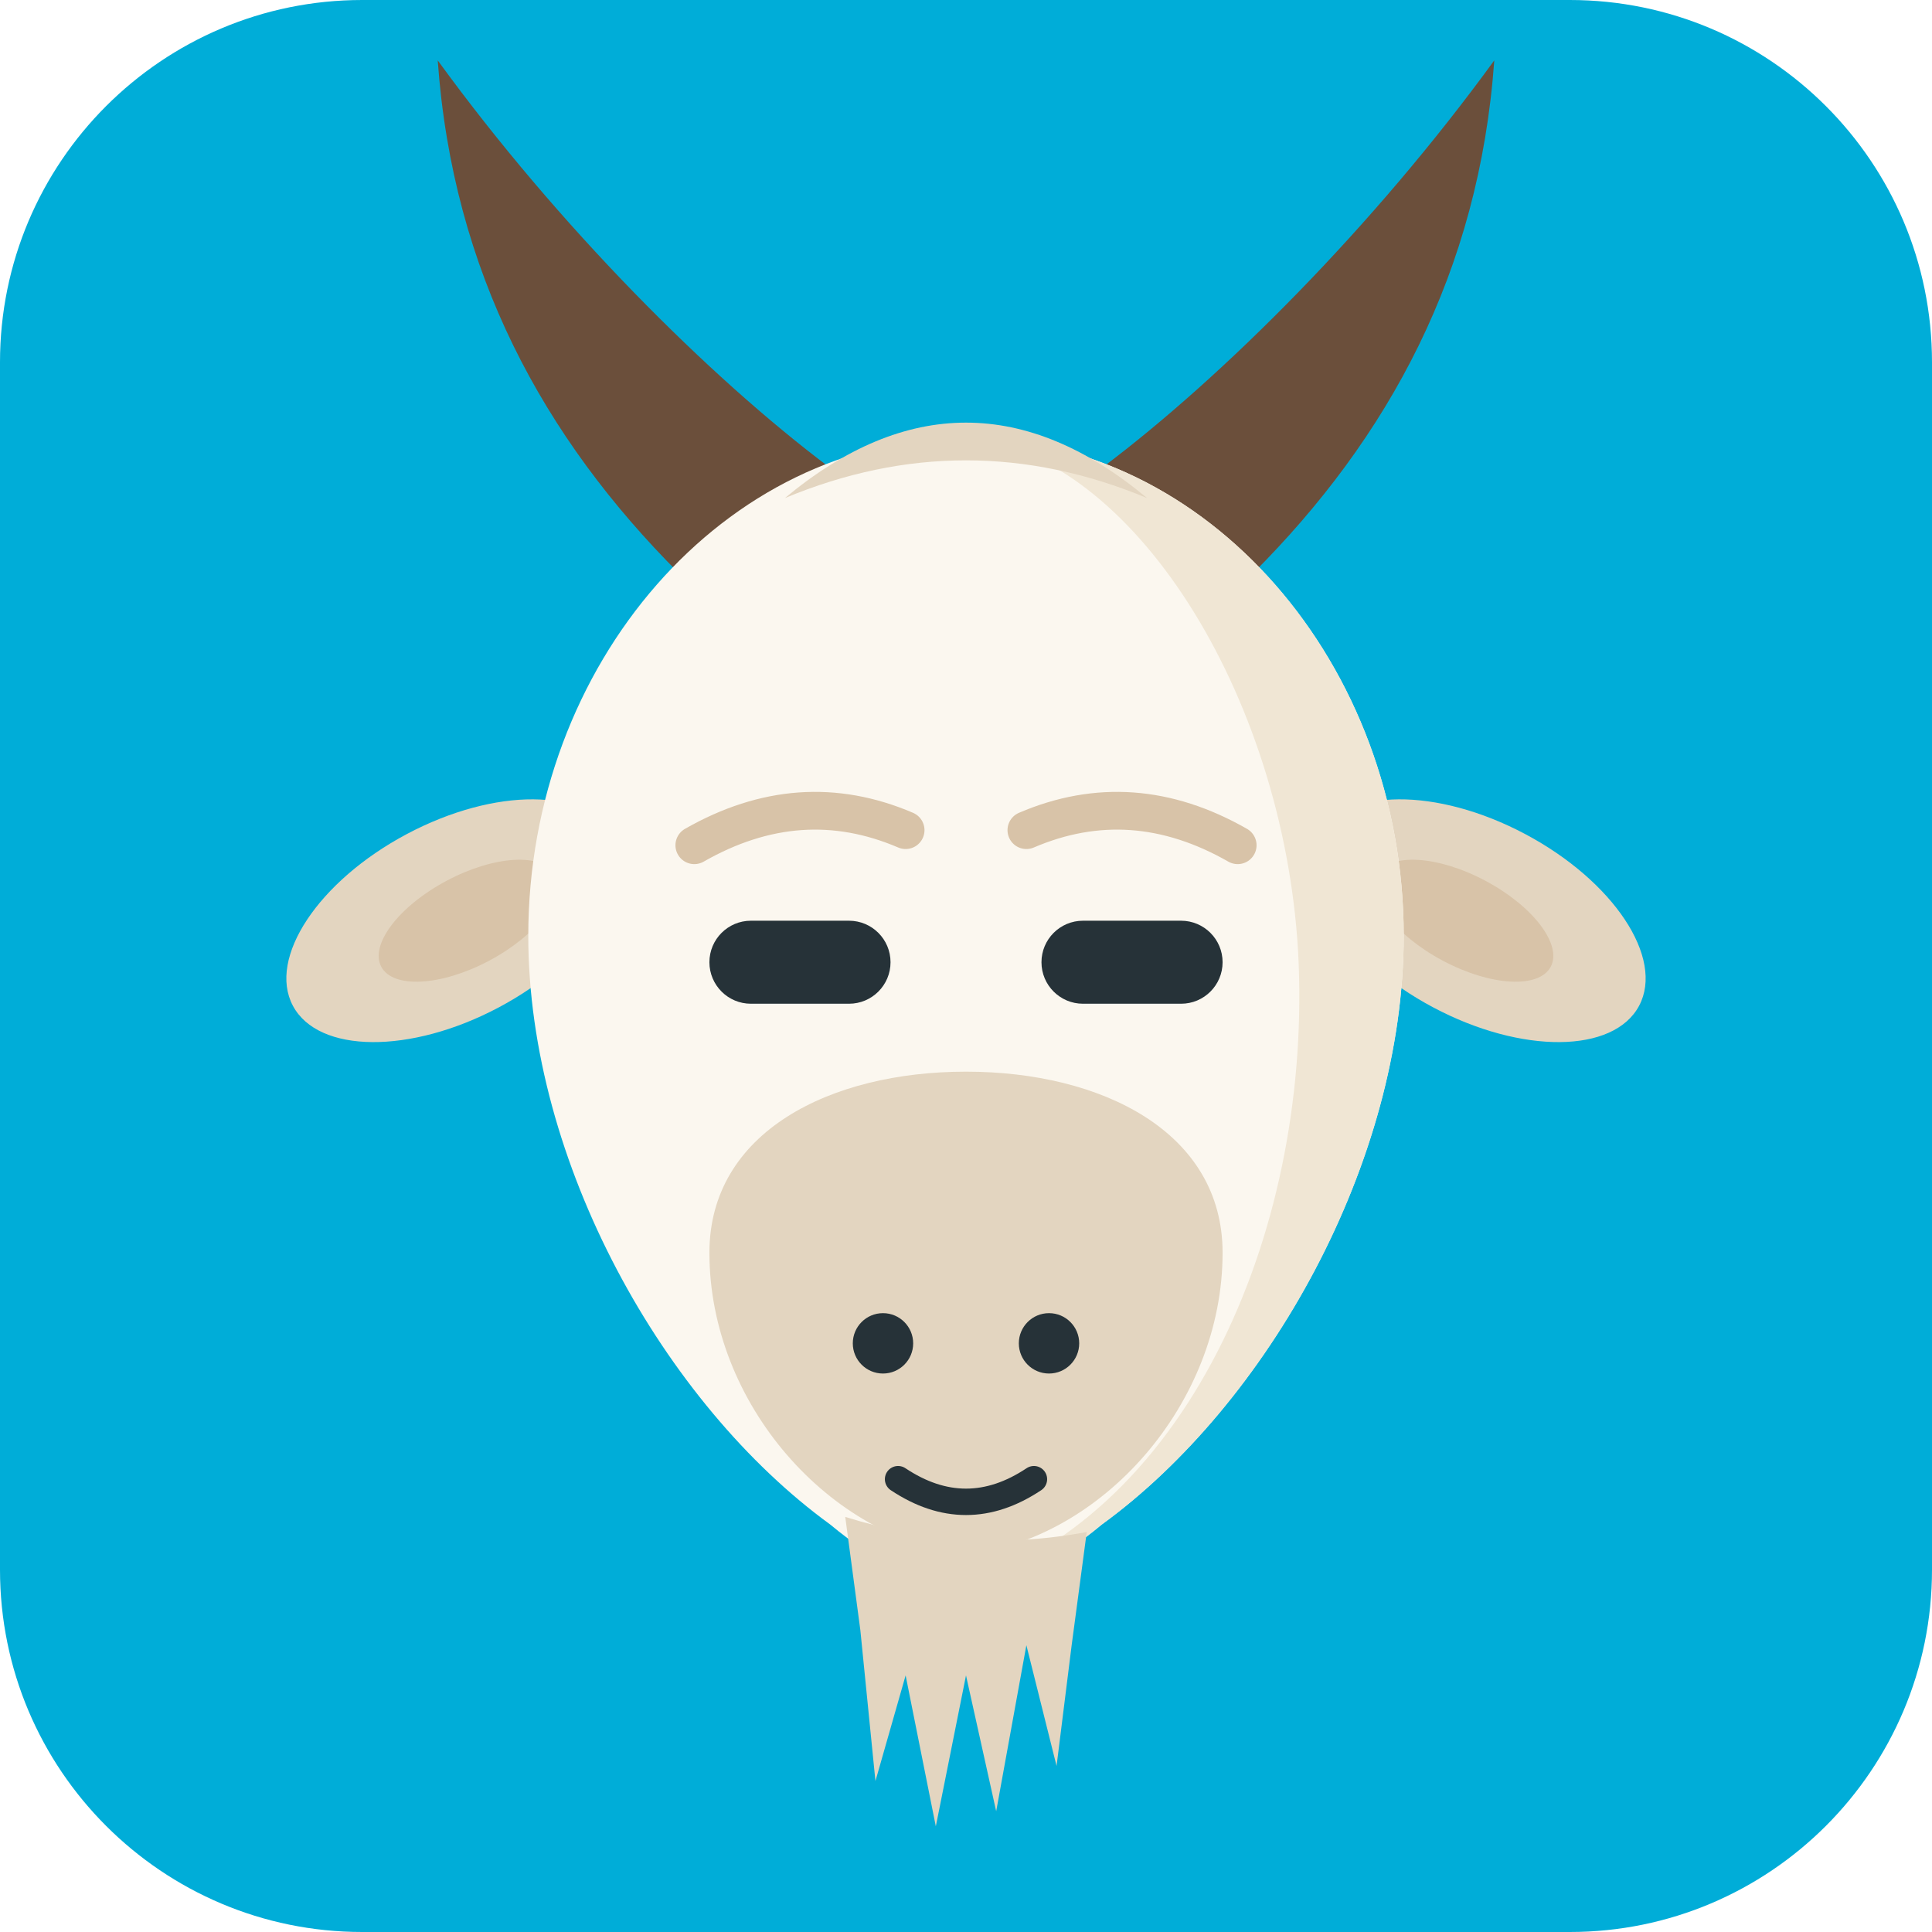
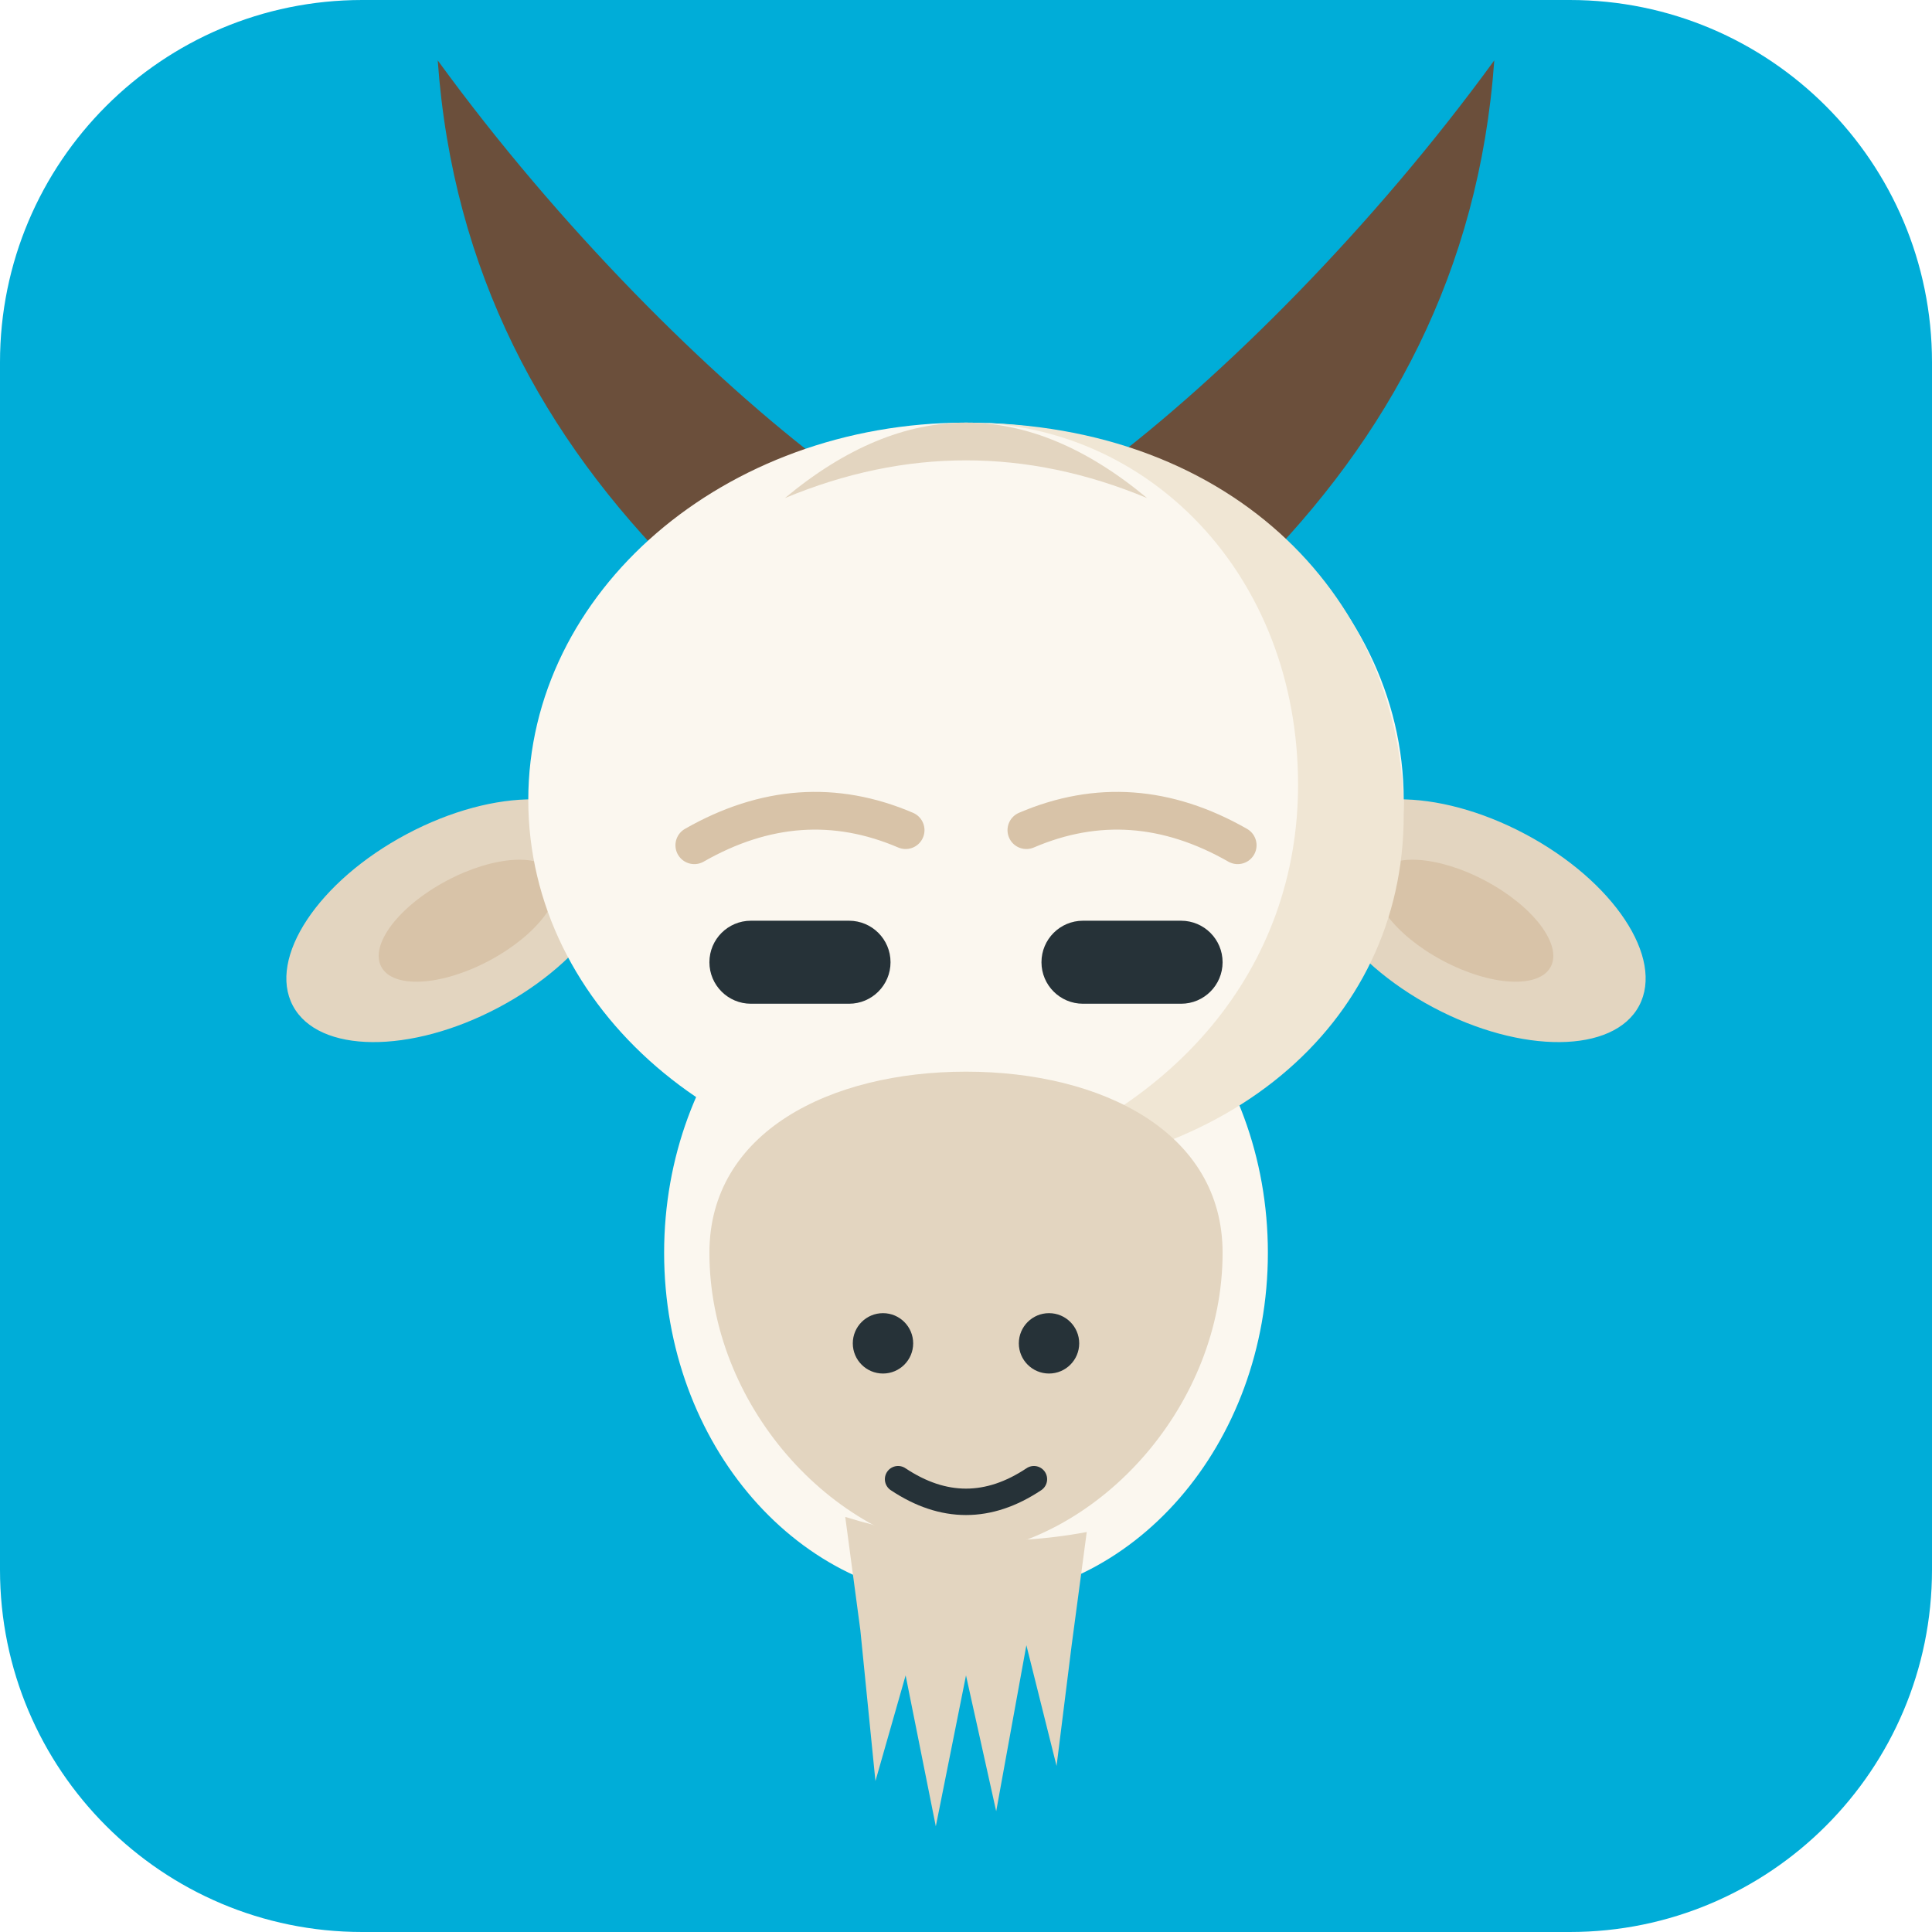
<svg xmlns="http://www.w3.org/2000/svg" viewBox="0 0 256 256">
  <rect width="256" height="256" rx="48" fill="#00ADD8" />
  <path d="M90 76 C72 58 60 36 58 8 C74 30 94 50 110 62 Z" fill="#6B4F3B" />
  <path d="M166 76 C184 58 196 36 198 8 C182 30 162 50 146 62 Z" fill="#6B4F3B" />
  <ellipse cx="60" cy="122" rx="24" ry="13" transform="rotate(-28 60 122)" fill="#E3D5C0" />
  <ellipse cx="196" cy="122" rx="24" ry="13" transform="rotate(28 196 122)" fill="#E3D5C0" />
  <ellipse cx="62" cy="122" rx="13" ry="6" transform="rotate(-28 62 122)" fill="#D8C3A8" />
  <ellipse cx="194" cy="122" rx="13" ry="6" transform="rotate(28 194 122)" fill="#D8C3A8" />
-   <path d="M128 58 C160 58 186 88 186 124 C186 154 168 186 146 202 C140 207 134 210 128 210 C122 210 116 207 110 202 C88 186 70 154 70 124 C70 88 96 58 128 58 Z" fill="#FBF7EF" />
-   <path d="M128 58 C160 58 186 88 186 124 C186 154 168 186 146 202 C140 207 134 210 128 210 C158 200 174 162 172 126 C170 92 150 60 128 58 Z" fill="#F0E6D4" />
+   <ellipse cx="128" cy="106" rx="58" ry="50" fill="#FBF7EF" />
+   <ellipse cx="128" cy="166" rx="40" ry="46" fill="#FBF7EF" />
+   <path d="M128 56 C164 56 186 80 186 108 C186 136 162 156 128 156 C156 148 172 128 172 104 C172 76 152 56 128 56 Z" fill="#F0E6D4" />
  <path d="M104 66 Q128 46 152 66 Q128 56 104 66 Z" fill="#E3D5C0" />
  <path d="M92 112 Q106 104 120 110" stroke="#D8C3A8" stroke-width="5" fill="none" stroke-linecap="round" />
  <path d="M136 110 Q150 104 164 112" stroke="#D8C3A8" stroke-width="5" fill="none" stroke-linecap="round" />
  <rect x="94" y="122" width="24" height="11" rx="5.5" fill="#263238" />
  <rect x="138" y="122" width="24" height="11" rx="5.5" fill="#263238" />
  <path d="M94 166 C94 150 110 142 128 142 C146 142 162 150 162 166 C162 186 146 204 128 206 C110 204 94 186 94 166 Z" fill="#E3D5C0" />
  <circle cx="117" cy="178" r="4" fill="#263238" />
  <circle cx="139" cy="178" r="4" fill="#263238" />
  <path d="M119 196 Q128 202 137 196" stroke="#263238" stroke-width="3.5" fill="none" stroke-linecap="round" />
  <path d="M112 201 Q128 206 144 203 L142 218 L140 234 L136 218 L132 240 L128 222 L124 242 L120 222 L116 236 L114 216 Z" fill="#E3D5C0" />
</svg>
